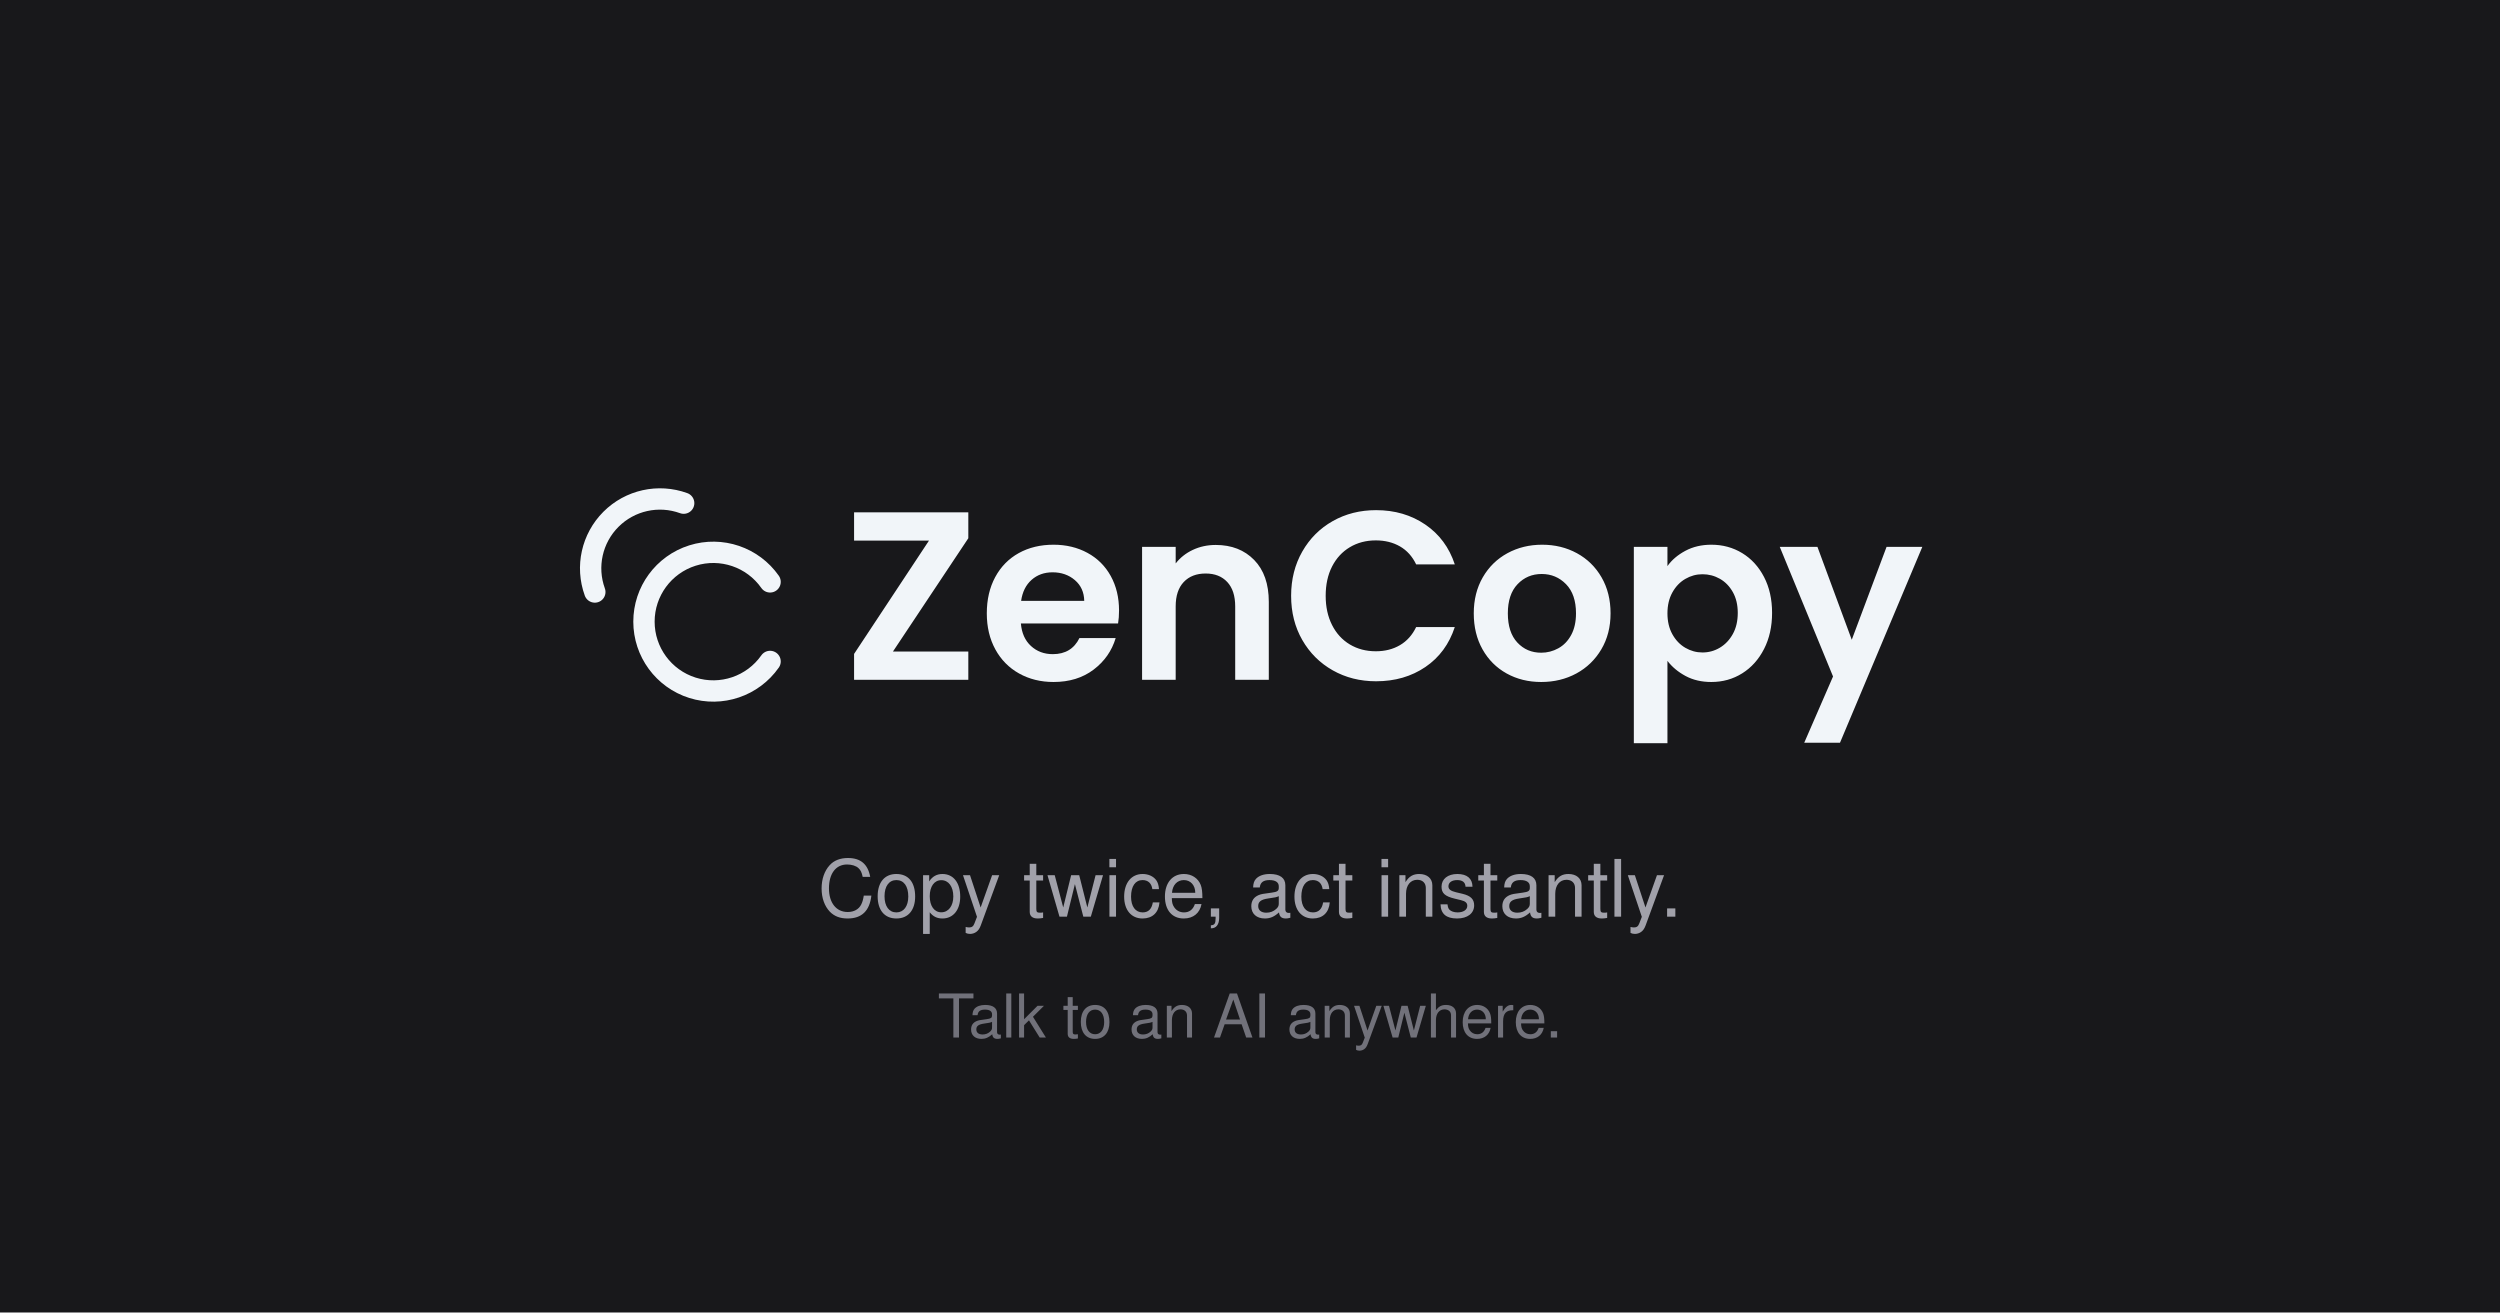
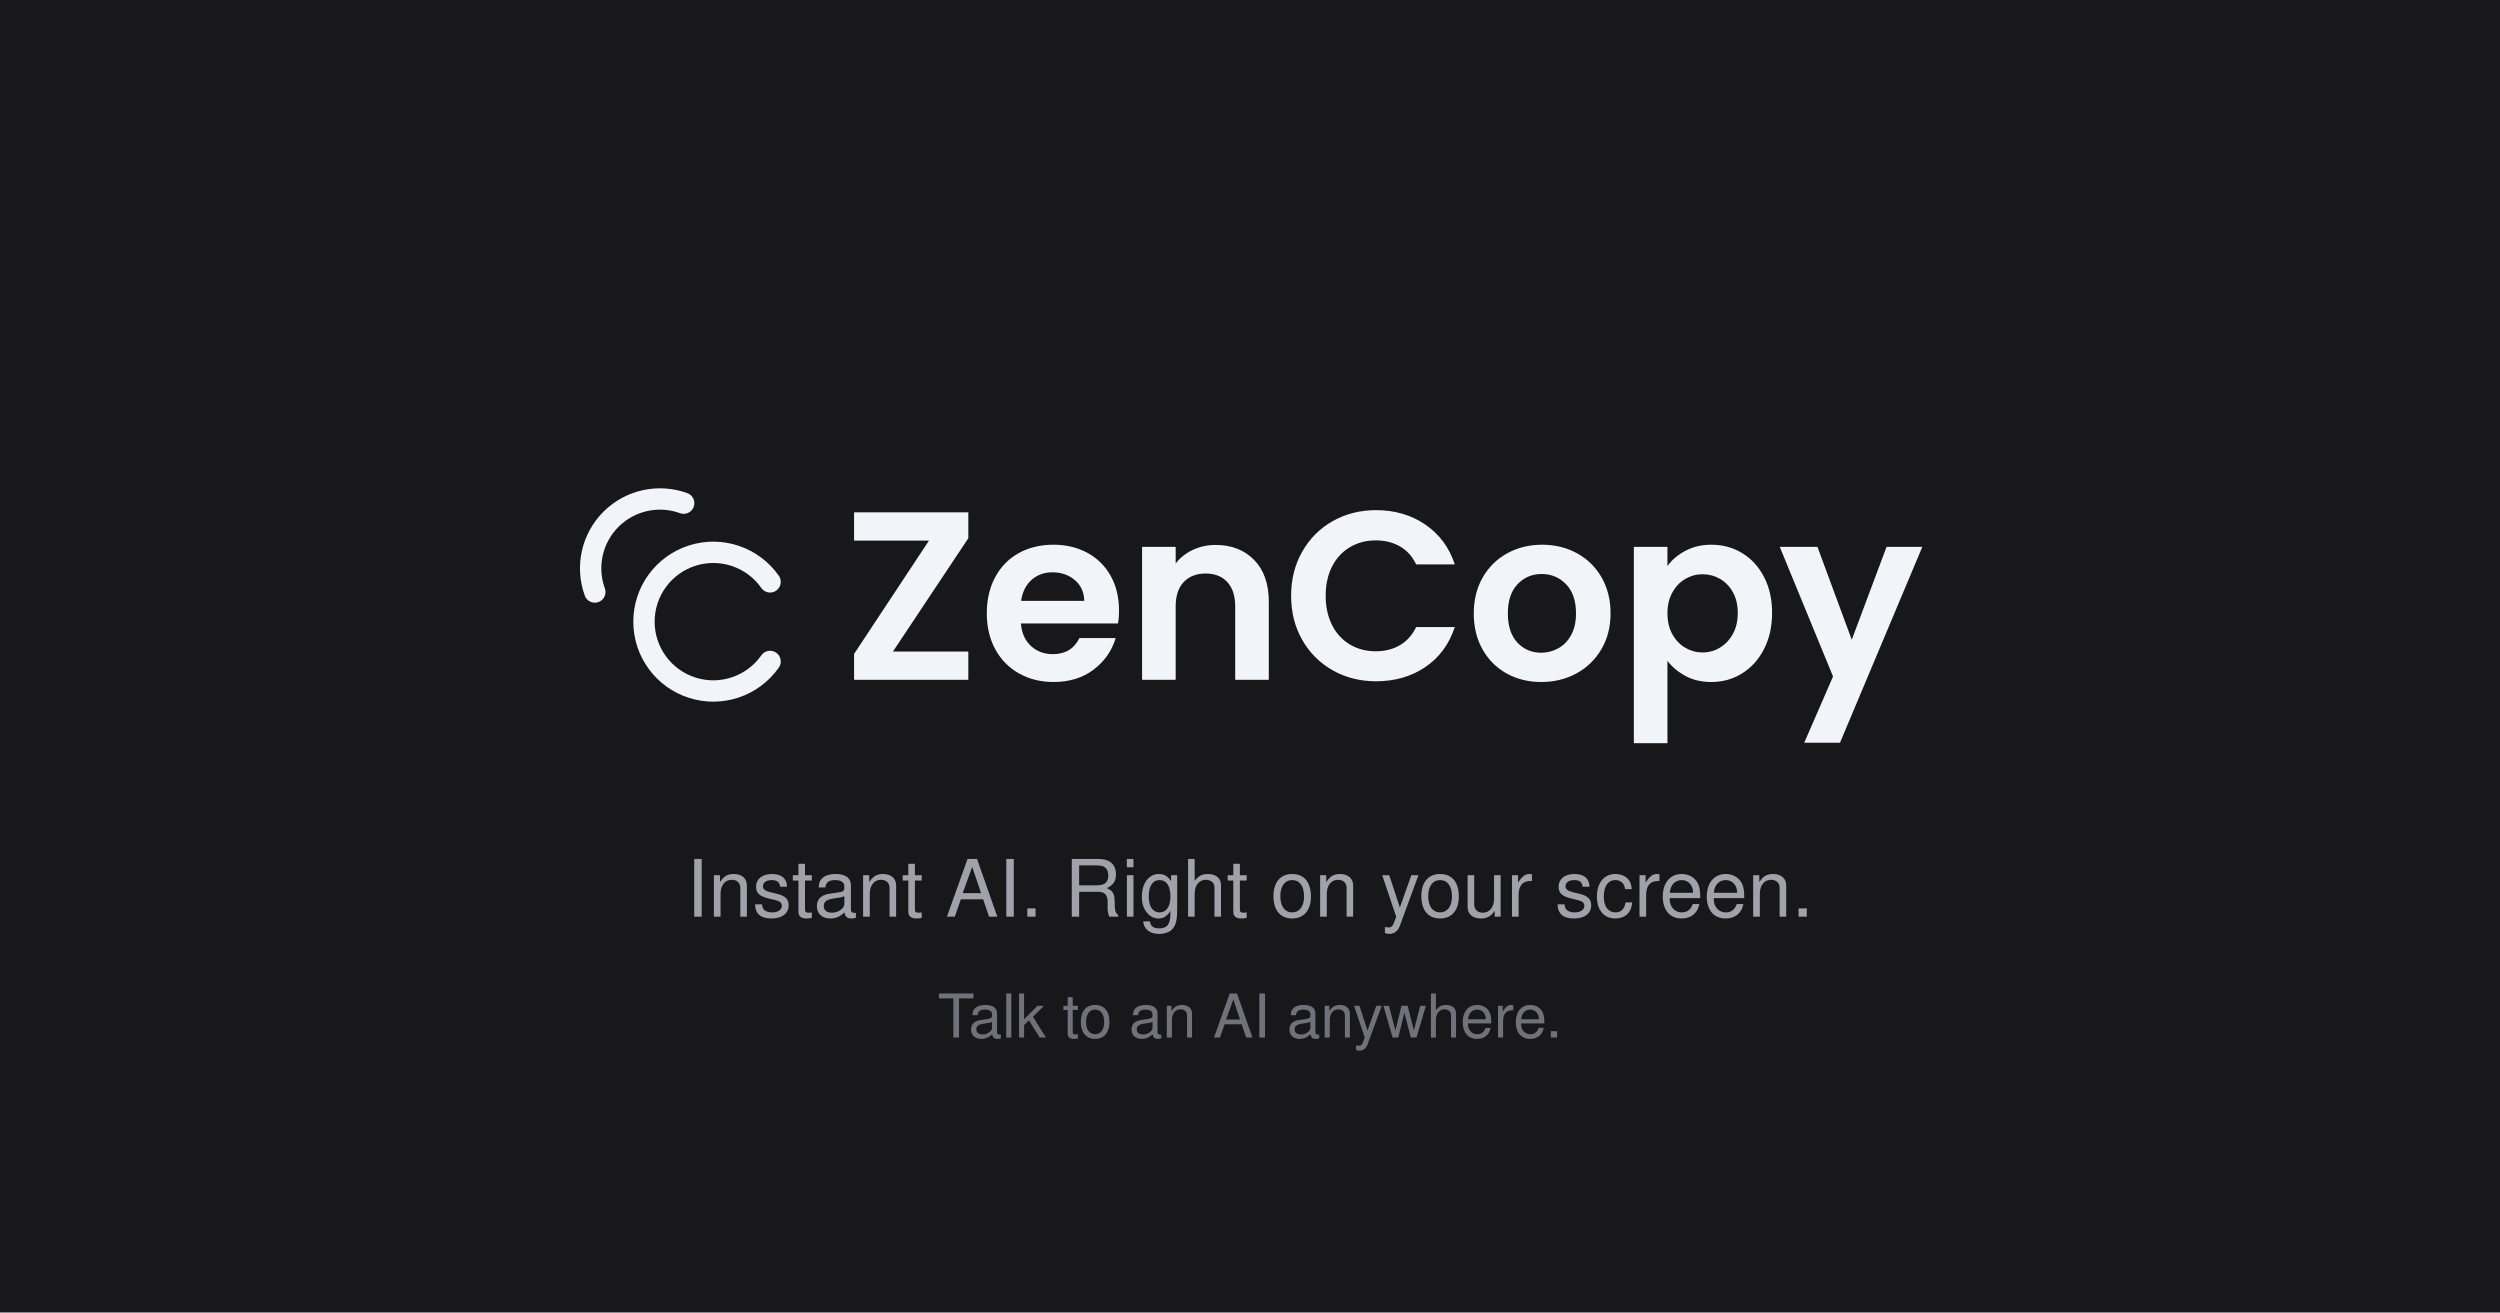
- <svg xmlns="http://www.w3.org/2000/svg" viewBox="0 0 1200 630" width="1200" height="630" role="img" aria-label="ZenCopy — Copy twice, act instantly. Talk to an AI anywhere.">
+ <svg xmlns="http://www.w3.org/2000/svg" viewBox="0 0 1200 630" width="1200" height="630" role="img" aria-label="ZenCopy — Instant AI. Right on your screen. Talk to an AI anywhere.">
  <rect width="1200" height="630" fill="#18181B" />
  <g transform="translate(256 212) scale(1.6)">
    <g transform="translate(14.00 71.45)">
      <g transform="translate(-8.000 -63.852) scale(3.2)" fill="none" stroke="#F1F5F9" stroke-width="2" stroke-linecap="round" stroke-linejoin="round">
        <path d="M12.22 3.39A6.5 6.5 0 0 0 3.89 11.72" />
        <path d="M20.32 10.77A6.5 6.5 0 1 0 20.32 18.23" />
      </g>
      <g transform="translate(78.624 0) scale(0.072 -0.072)">
        <path d="M212 118H526V0H50V108L362 580H50V698H526V590ZM1150 235H745Q750 175 787.0 141.0Q824 107 878 107Q956 107 989 174H1140Q1116 94 1048.0 42.5Q980 -9 881 -9Q801 -9 737.5 26.5Q674 62 638.5 127.0Q603 192 603 277Q603 363 638.0 428.0Q673 493 736.0 528.0Q799 563 881 563Q960 563 1022.5 529.0Q1085 495 1119.5 432.5Q1154 370 1154 289Q1154 259 1150 235ZM1009 329Q1008 383 970.0 415.5Q932 448 877 448Q825 448 789.5 416.5Q754 385 746 329ZM1778 325V0H1638V306Q1638 372 1605.0 407.5Q1572 443 1515 443Q1457 443 1423.5 407.5Q1390 372 1390 306V0H1250V554H1390V485Q1418 521 1461.5 541.5Q1505 562 1557 562Q1656 562 1717.0 499.5Q1778 437 1778 325Z" fill="#F1F5F9" />
        <path d="M2225 707Q2342 707 2430.0 647.0Q2518 587 2553 481H2392Q2368 531 2324.5 556.0Q2281 581 2224 581Q2163 581 2115.5 552.5Q2068 524 2041.5 472.0Q2015 420 2015 350Q2015 281 2041.5 228.5Q2068 176 2115.5 147.5Q2163 119 2224 119Q2281 119 2324.5 144.5Q2368 170 2392 220H2553Q2518 113 2430.5 53.5Q2343 -6 2225 -6Q2125 -6 2044.5 39.5Q1964 85 1917.5 166.0Q1871 247 1871 350Q1871 453 1917.5 534.5Q1964 616 2044.5 661.5Q2125 707 2225 707ZM2632 277Q2632 362 2669.5 427.0Q2707 492 2772.0 527.5Q2837 563 2917 563Q2997 563 3062.0 527.5Q3127 492 3164.5 427.0Q3202 362 3202 277Q3202 192 3163.5 127.0Q3125 62 3059.5 26.5Q2994 -9 2913 -9Q2833 -9 2769.0 26.5Q2705 62 2668.5 127.0Q2632 192 2632 277ZM3058 277Q3058 356 3016.5 398.5Q2975 441 2915 441Q2855 441 2814.5 398.5Q2774 356 2774 277Q2774 198 2813.5 155.5Q2853 113 2913 113Q2951 113 2984.5 131.5Q3018 150 3038.0 187.0Q3058 224 3058 277ZM3622 563Q3693 563 3750.5 528.0Q3808 493 3841.5 428.5Q3875 364 3875 279Q3875 194 3841.5 128.5Q3808 63 3750.5 27.0Q3693 -9 3622 -9Q3561 -9 3514.5 16.0Q3468 41 3439 79V-264H3299V554H3439V474Q3466 512 3513.5 537.5Q3561 563 3622 563ZM3585 440Q3547 440 3513.5 420.5Q3480 401 3459.5 364.0Q3439 327 3439 277Q3439 227 3459.5 190.0Q3480 153 3513.5 133.5Q3547 114 3585 114Q3624 114 3657.5 134.0Q3691 154 3711.5 191.0Q3732 228 3732 279Q3732 329 3711.5 365.5Q3691 402 3657.5 421.0Q3624 440 3585 440ZM4501 554 4158 -262H4009L4129 14L3907 554H4064L4207 167L4352 554Z" fill="#F1F5F9" />
      </g>
    </g>
  </g>
-   <text x="600" y="440" text-anchor="middle" font-family="Helvetica Neue, Helvetica, Arial, sans-serif" font-size="38" fill="#A1A1AA">Copy twice, act instantly.</text>
+   <text x="600" y="440" text-anchor="middle" font-family="Helvetica Neue, Helvetica, Arial, sans-serif" font-size="38" fill="#A1A1AA">Instant AI. Right on your screen.</text>
  <text x="600" y="498" text-anchor="middle" font-family="Helvetica Neue, Helvetica, Arial, sans-serif" font-size="29" fill="#71717A">Talk to an AI anywhere.</text>
</svg>
